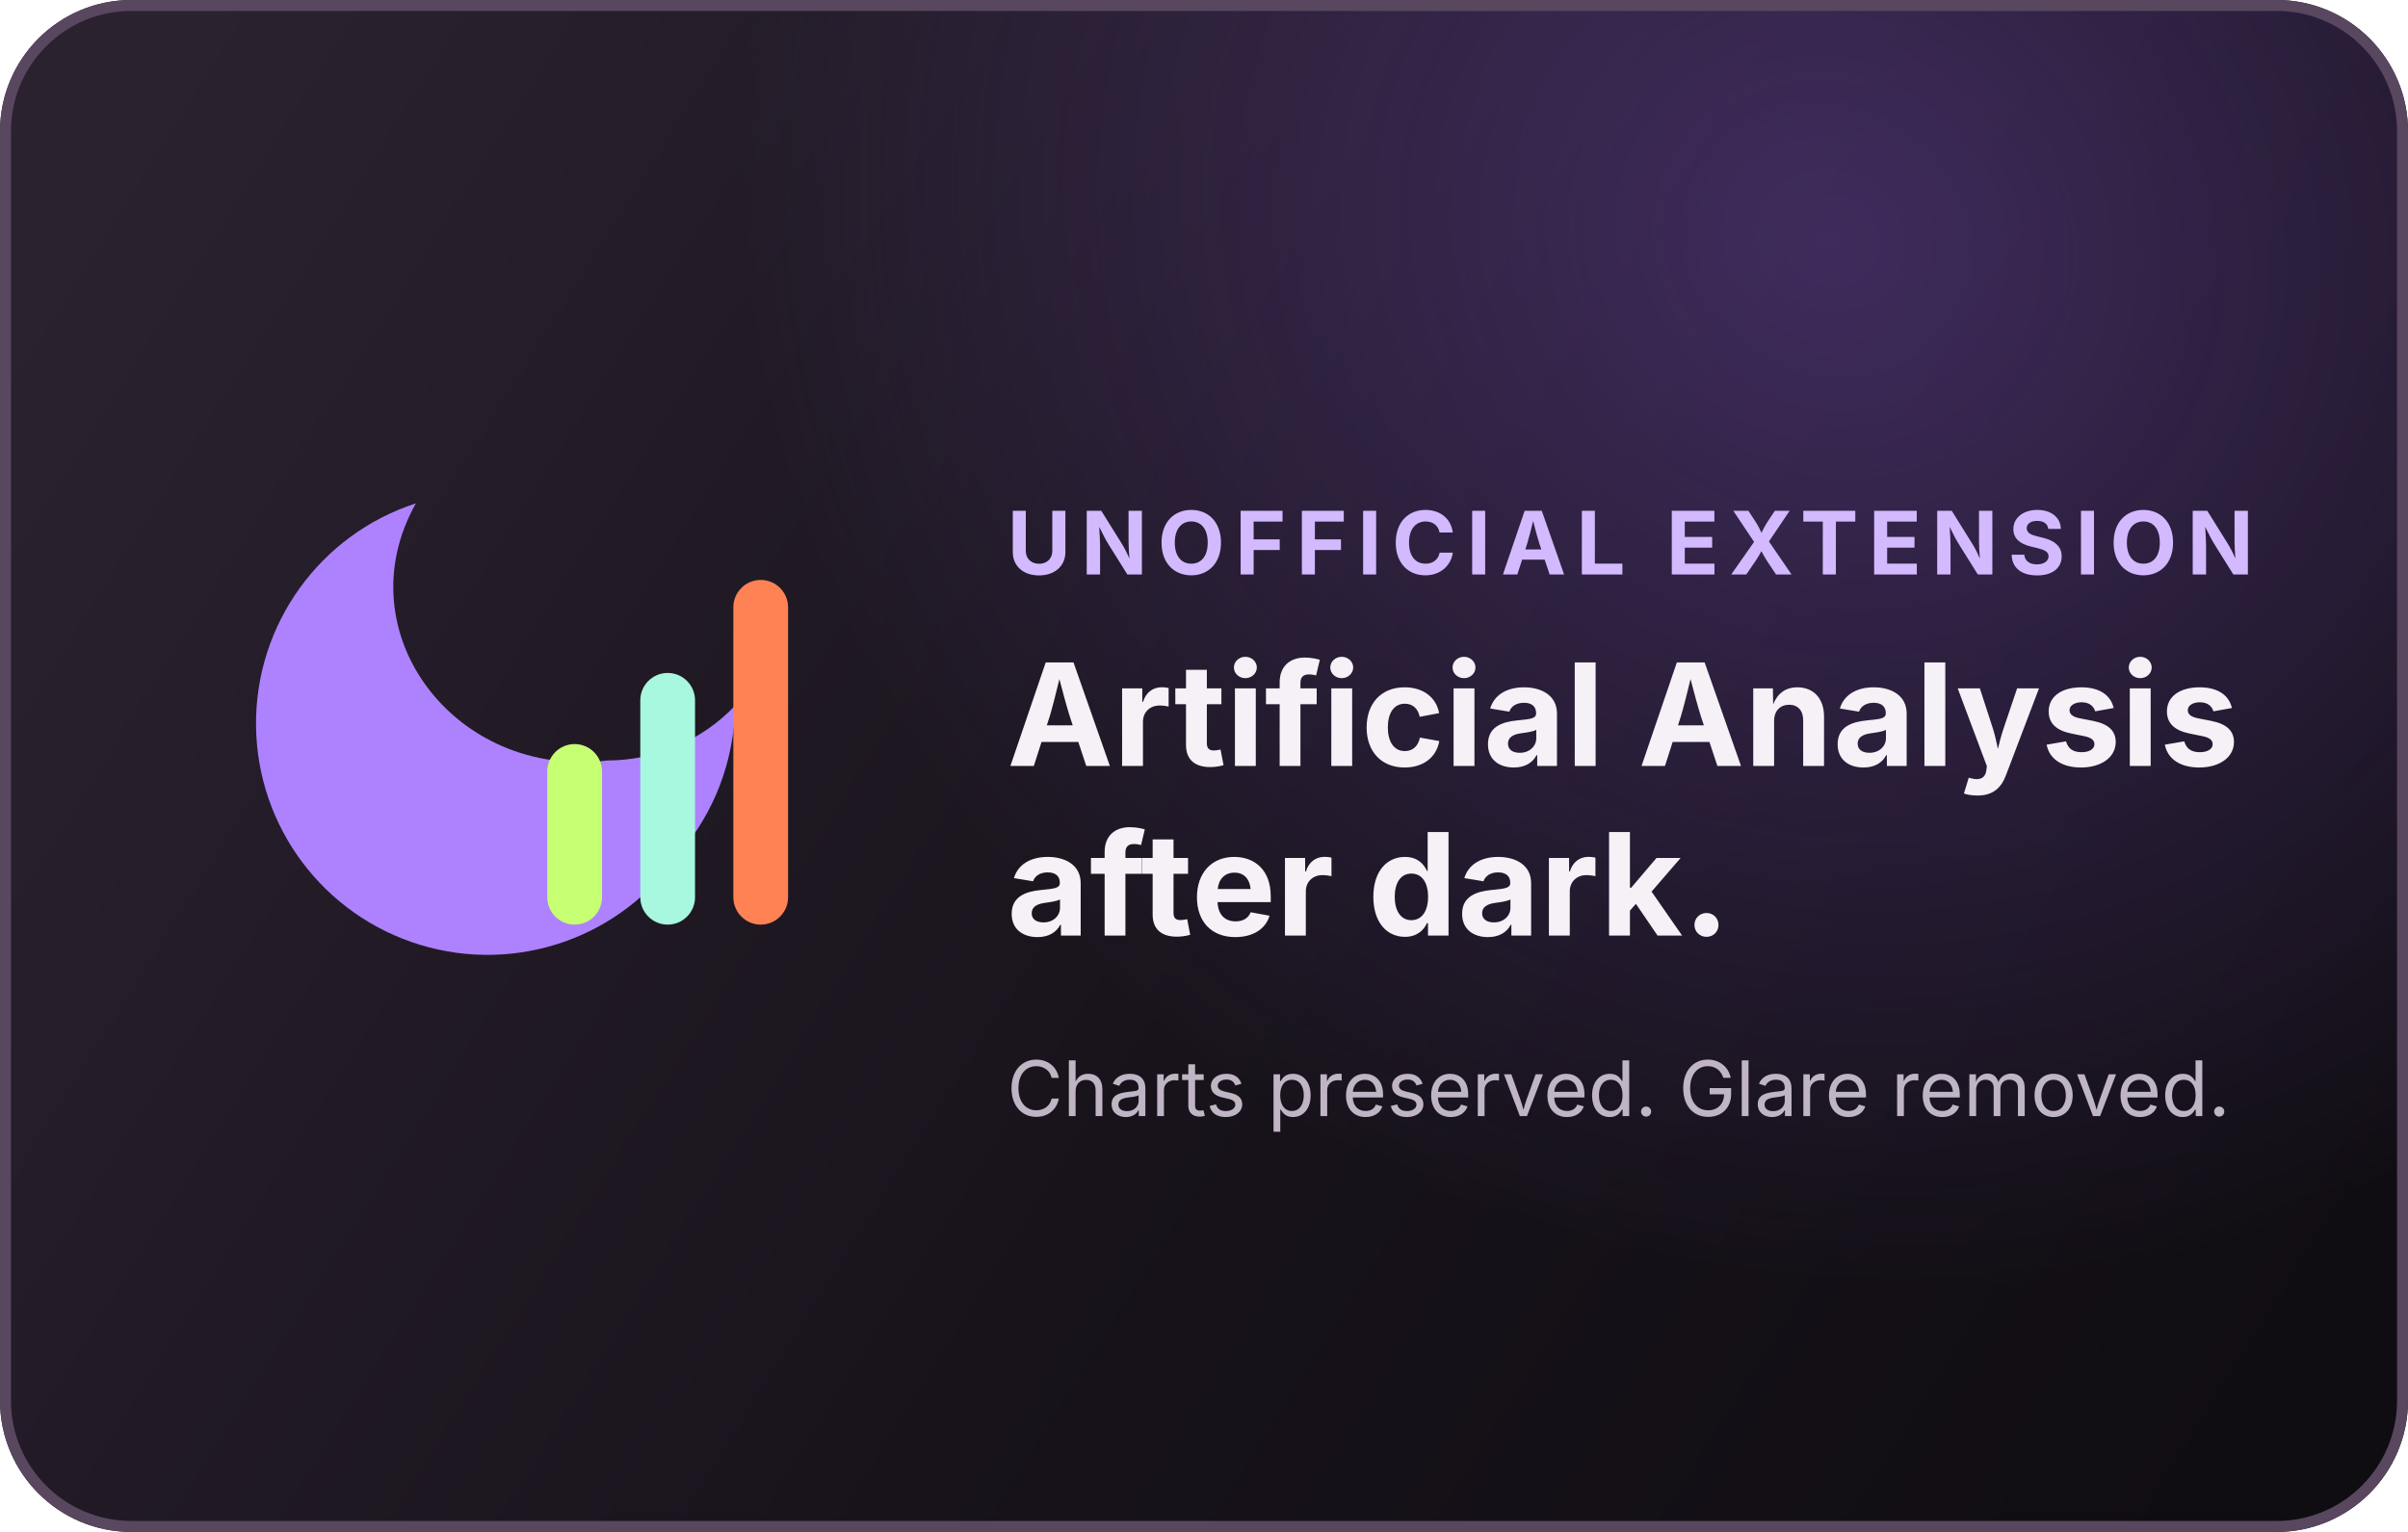
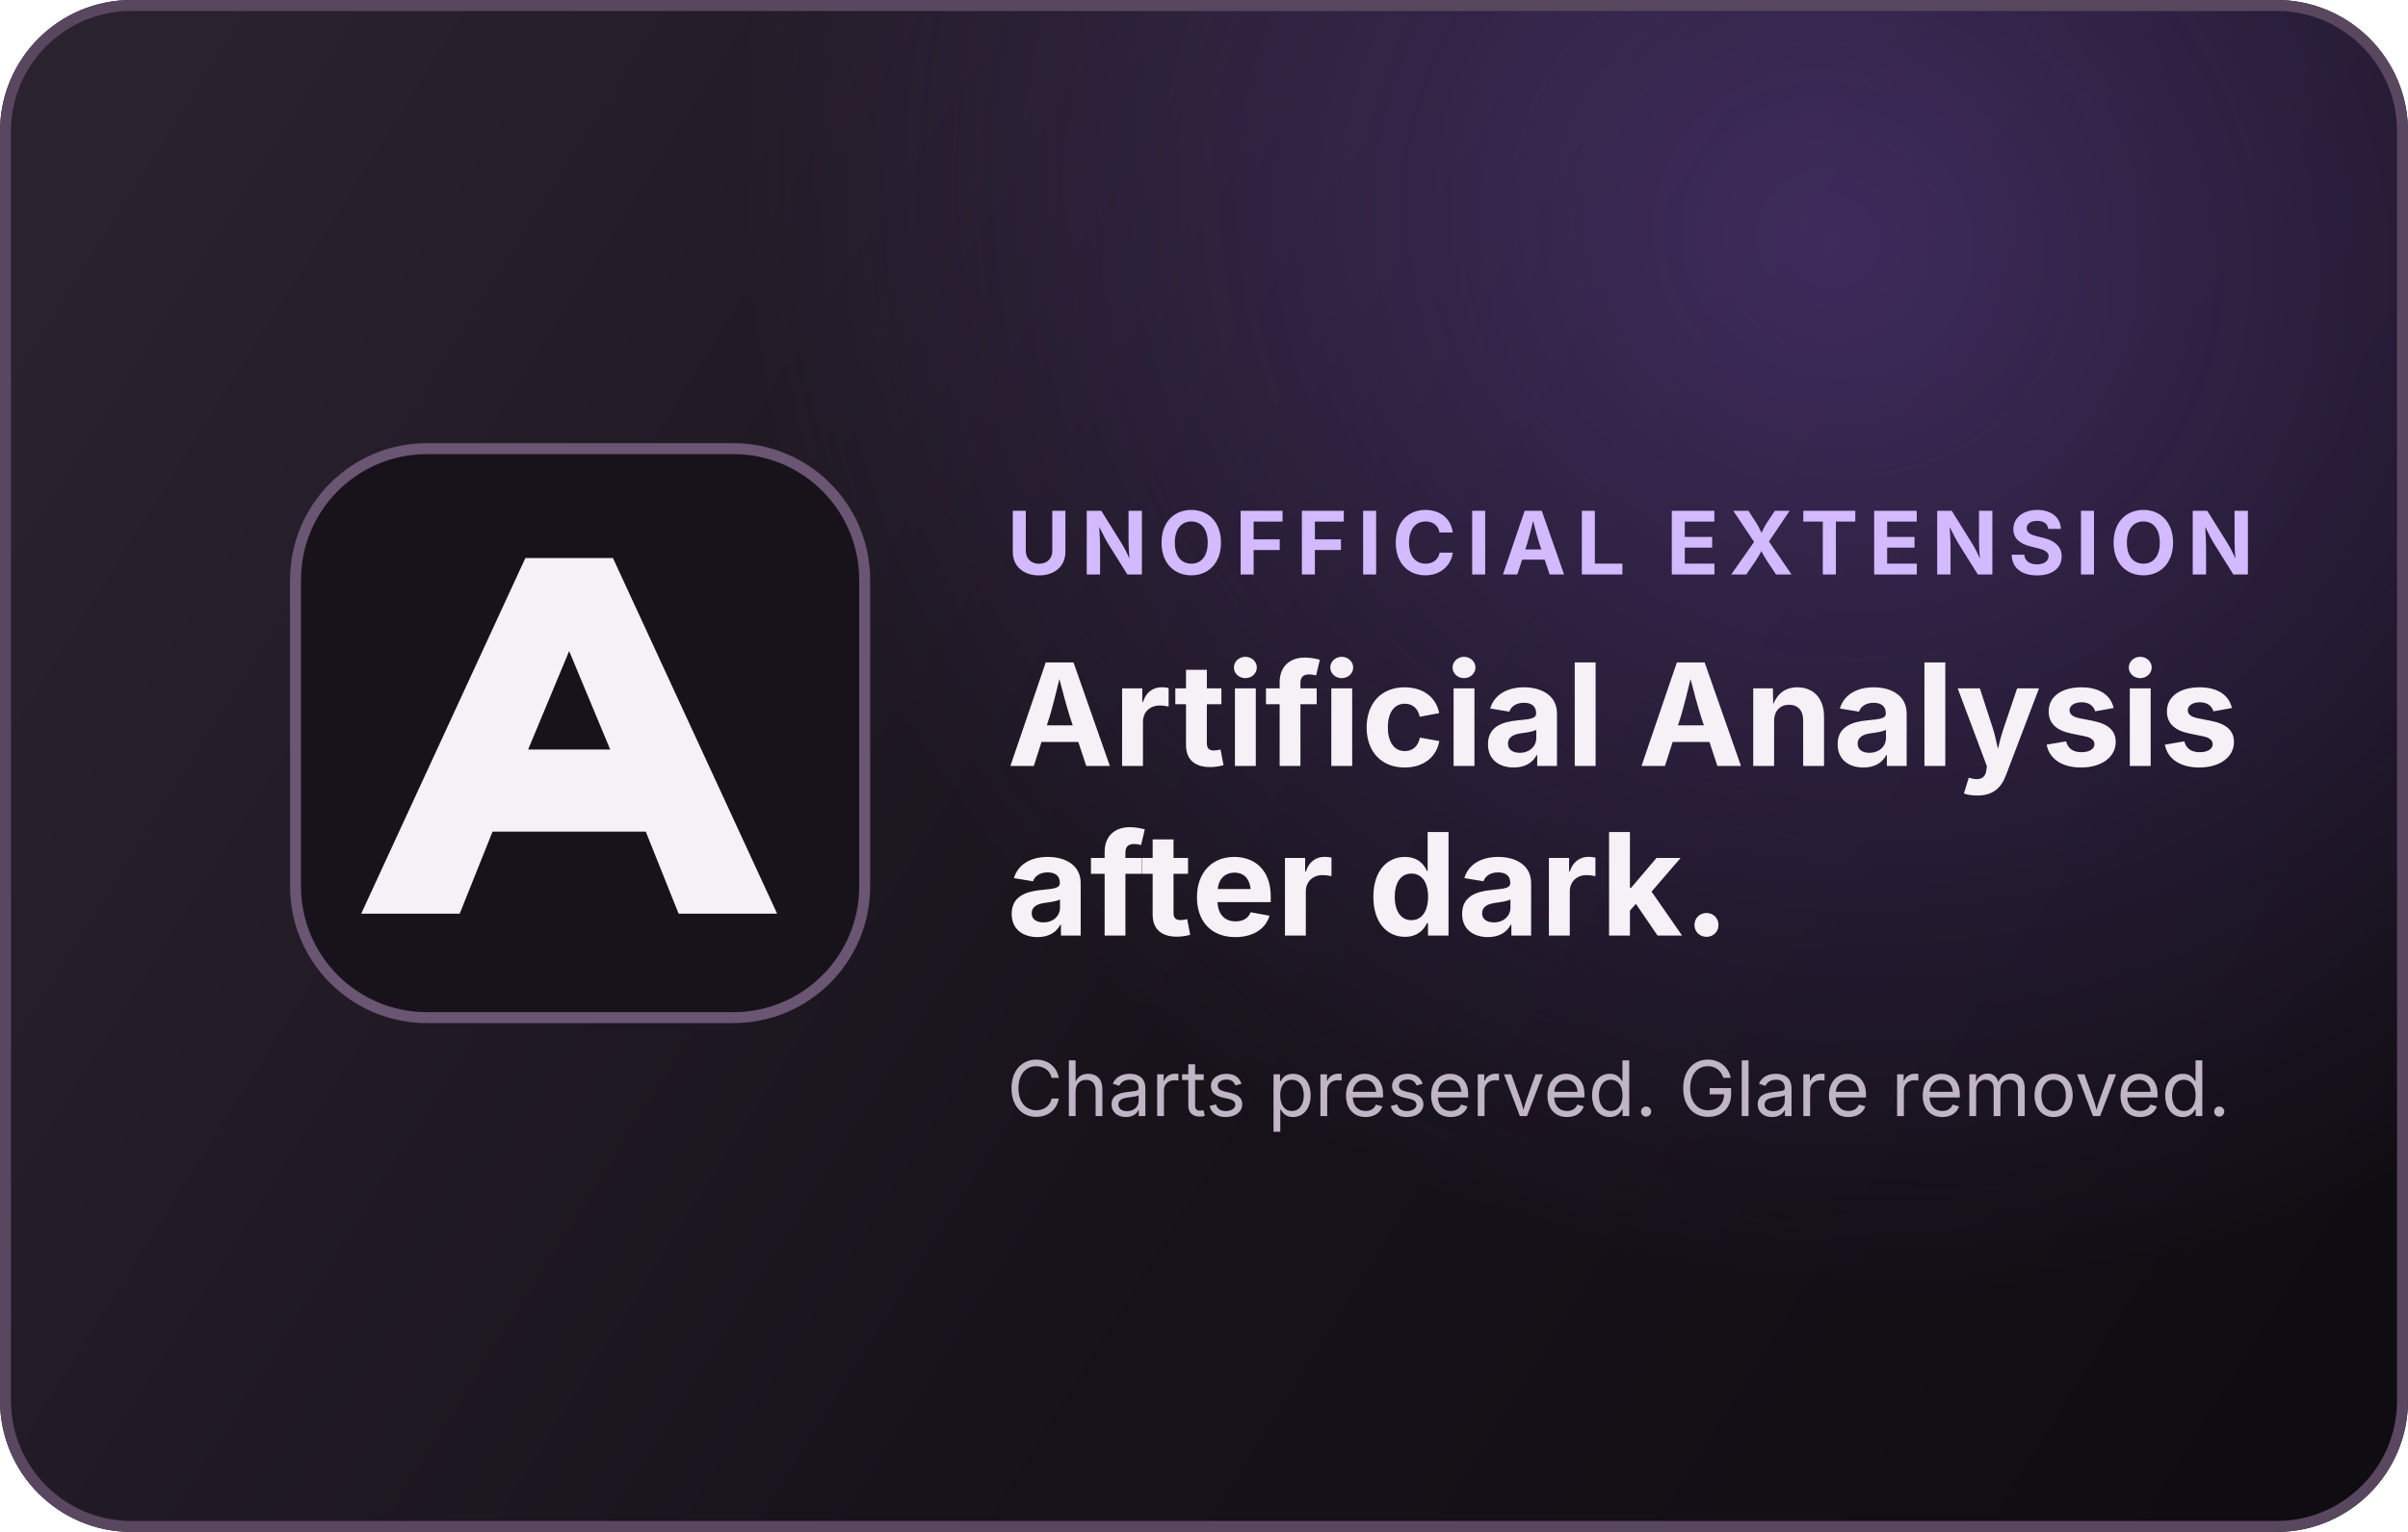
<svg xmlns="http://www.w3.org/2000/svg" viewBox="0 0 440 280" role="img" aria-label="Dark Mode for Artificial Analysis promotional tile">
  <defs>
    <linearGradient id="bg" x1="25" y1="18" x2="414" y2="263" gradientUnits="userSpaceOnUse">
      <stop stop-color="#2B2230" />
      <stop offset="0.55" stop-color="#18131B" />
      <stop offset="1" stop-color="#100D12" />
    </linearGradient>
    <radialGradient id="glow" cx="0" cy="0" r="1" gradientTransform="translate(334 44) rotate(122) scale(189 202)" gradientUnits="userSpaceOnUse">
      <stop stop-color="#8D5DDF" stop-opacity=".34" />
      <stop offset="1" stop-color="#8D5DDF" stop-opacity="0" />
    </radialGradient>
  </defs>
  <rect width="440" height="280" rx="24" fill="url(#bg)" />
  <rect width="440" height="280" rx="24" fill="url(#glow)" />
  <rect x="1" y="1" width="438" height="278" rx="23" fill="none" stroke="#59475F" stroke-width="2" />
-   <path d="M111 139c-28 3.5-48.2-23.6-35-47a42.3 42.3 0 1 0 48 64.1 42 42 0 0 0 10.3-27.1 32.3 32.3 0 0 1-23.3 10Z" fill="#AE82FF" />
-   <rect x="100" y="136" width="10" height="33" rx="5" fill="#C7FF73" />
-   <rect x="117" y="123" width="10" height="46" rx="5" fill="#A8F7DF" />
-   <rect x="134" y="106" width="10" height="63" rx="5" fill="#FF8254" />
+   <rect x="54" y="82" width="104" height="104" rx="24" fill="#18131B" stroke="#6A5572" stroke-width="2" />
+   <path fill="#F5F1F6" fill-rule="evenodd" d="M96 102h16l30 65h-18l-6-15H90l-6 15H66l30-65Zm.5 35h15l-7.5-18-7.5 18Z" />
  <text x="184" y="105" fill="#D3BAFF" font-family="Inter, ui-sans-serif, system-ui, sans-serif" font-size="16" font-weight="700" letter-spacing="1.8">UNOFFICIAL EXTENSION</text>
  <text x="184" y="140" fill="#F5F1F6" font-family="Inter, ui-sans-serif, system-ui, sans-serif" font-size="26" font-weight="750">Artificial Analysis</text>
  <text x="184" y="171" fill="#F5F1F6" font-family="Inter, ui-sans-serif, system-ui, sans-serif" font-size="26" font-weight="750">after dark.</text>
  <text x="184" y="204" fill="#C0B5C4" font-family="Inter, ui-sans-serif, system-ui, sans-serif" font-size="14">Charts preserved. Glare removed.</text>
</svg>
